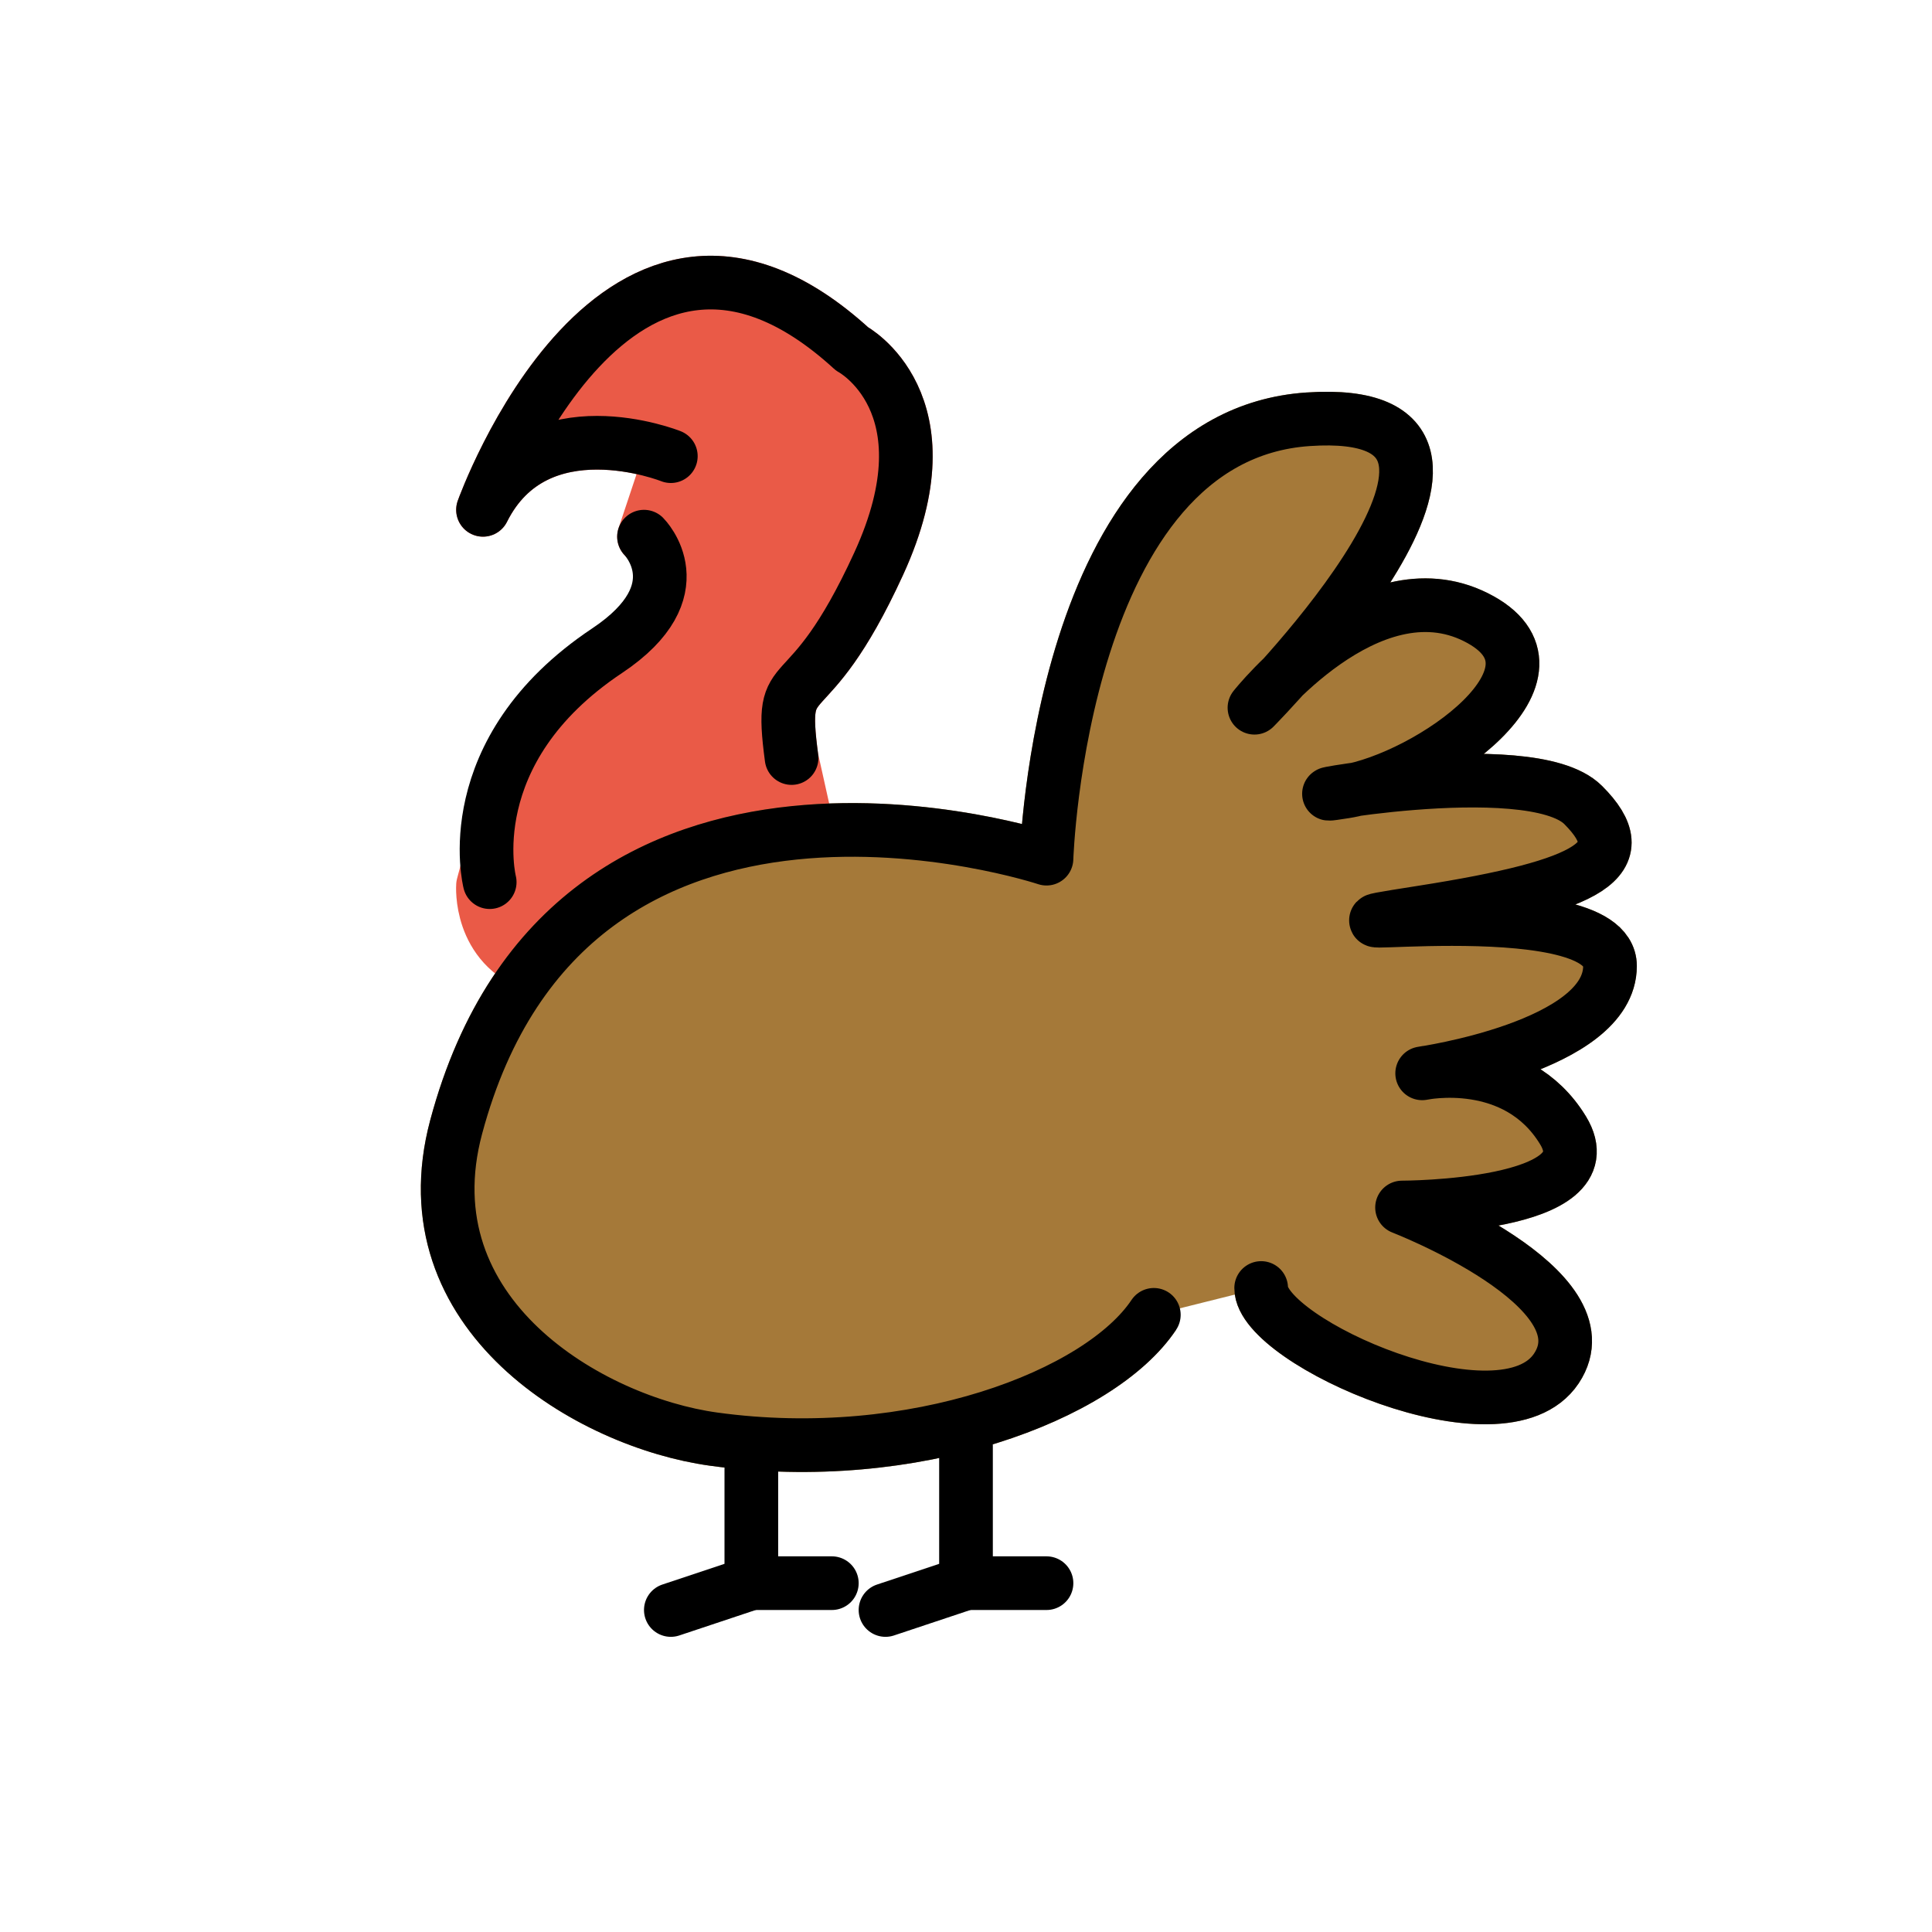
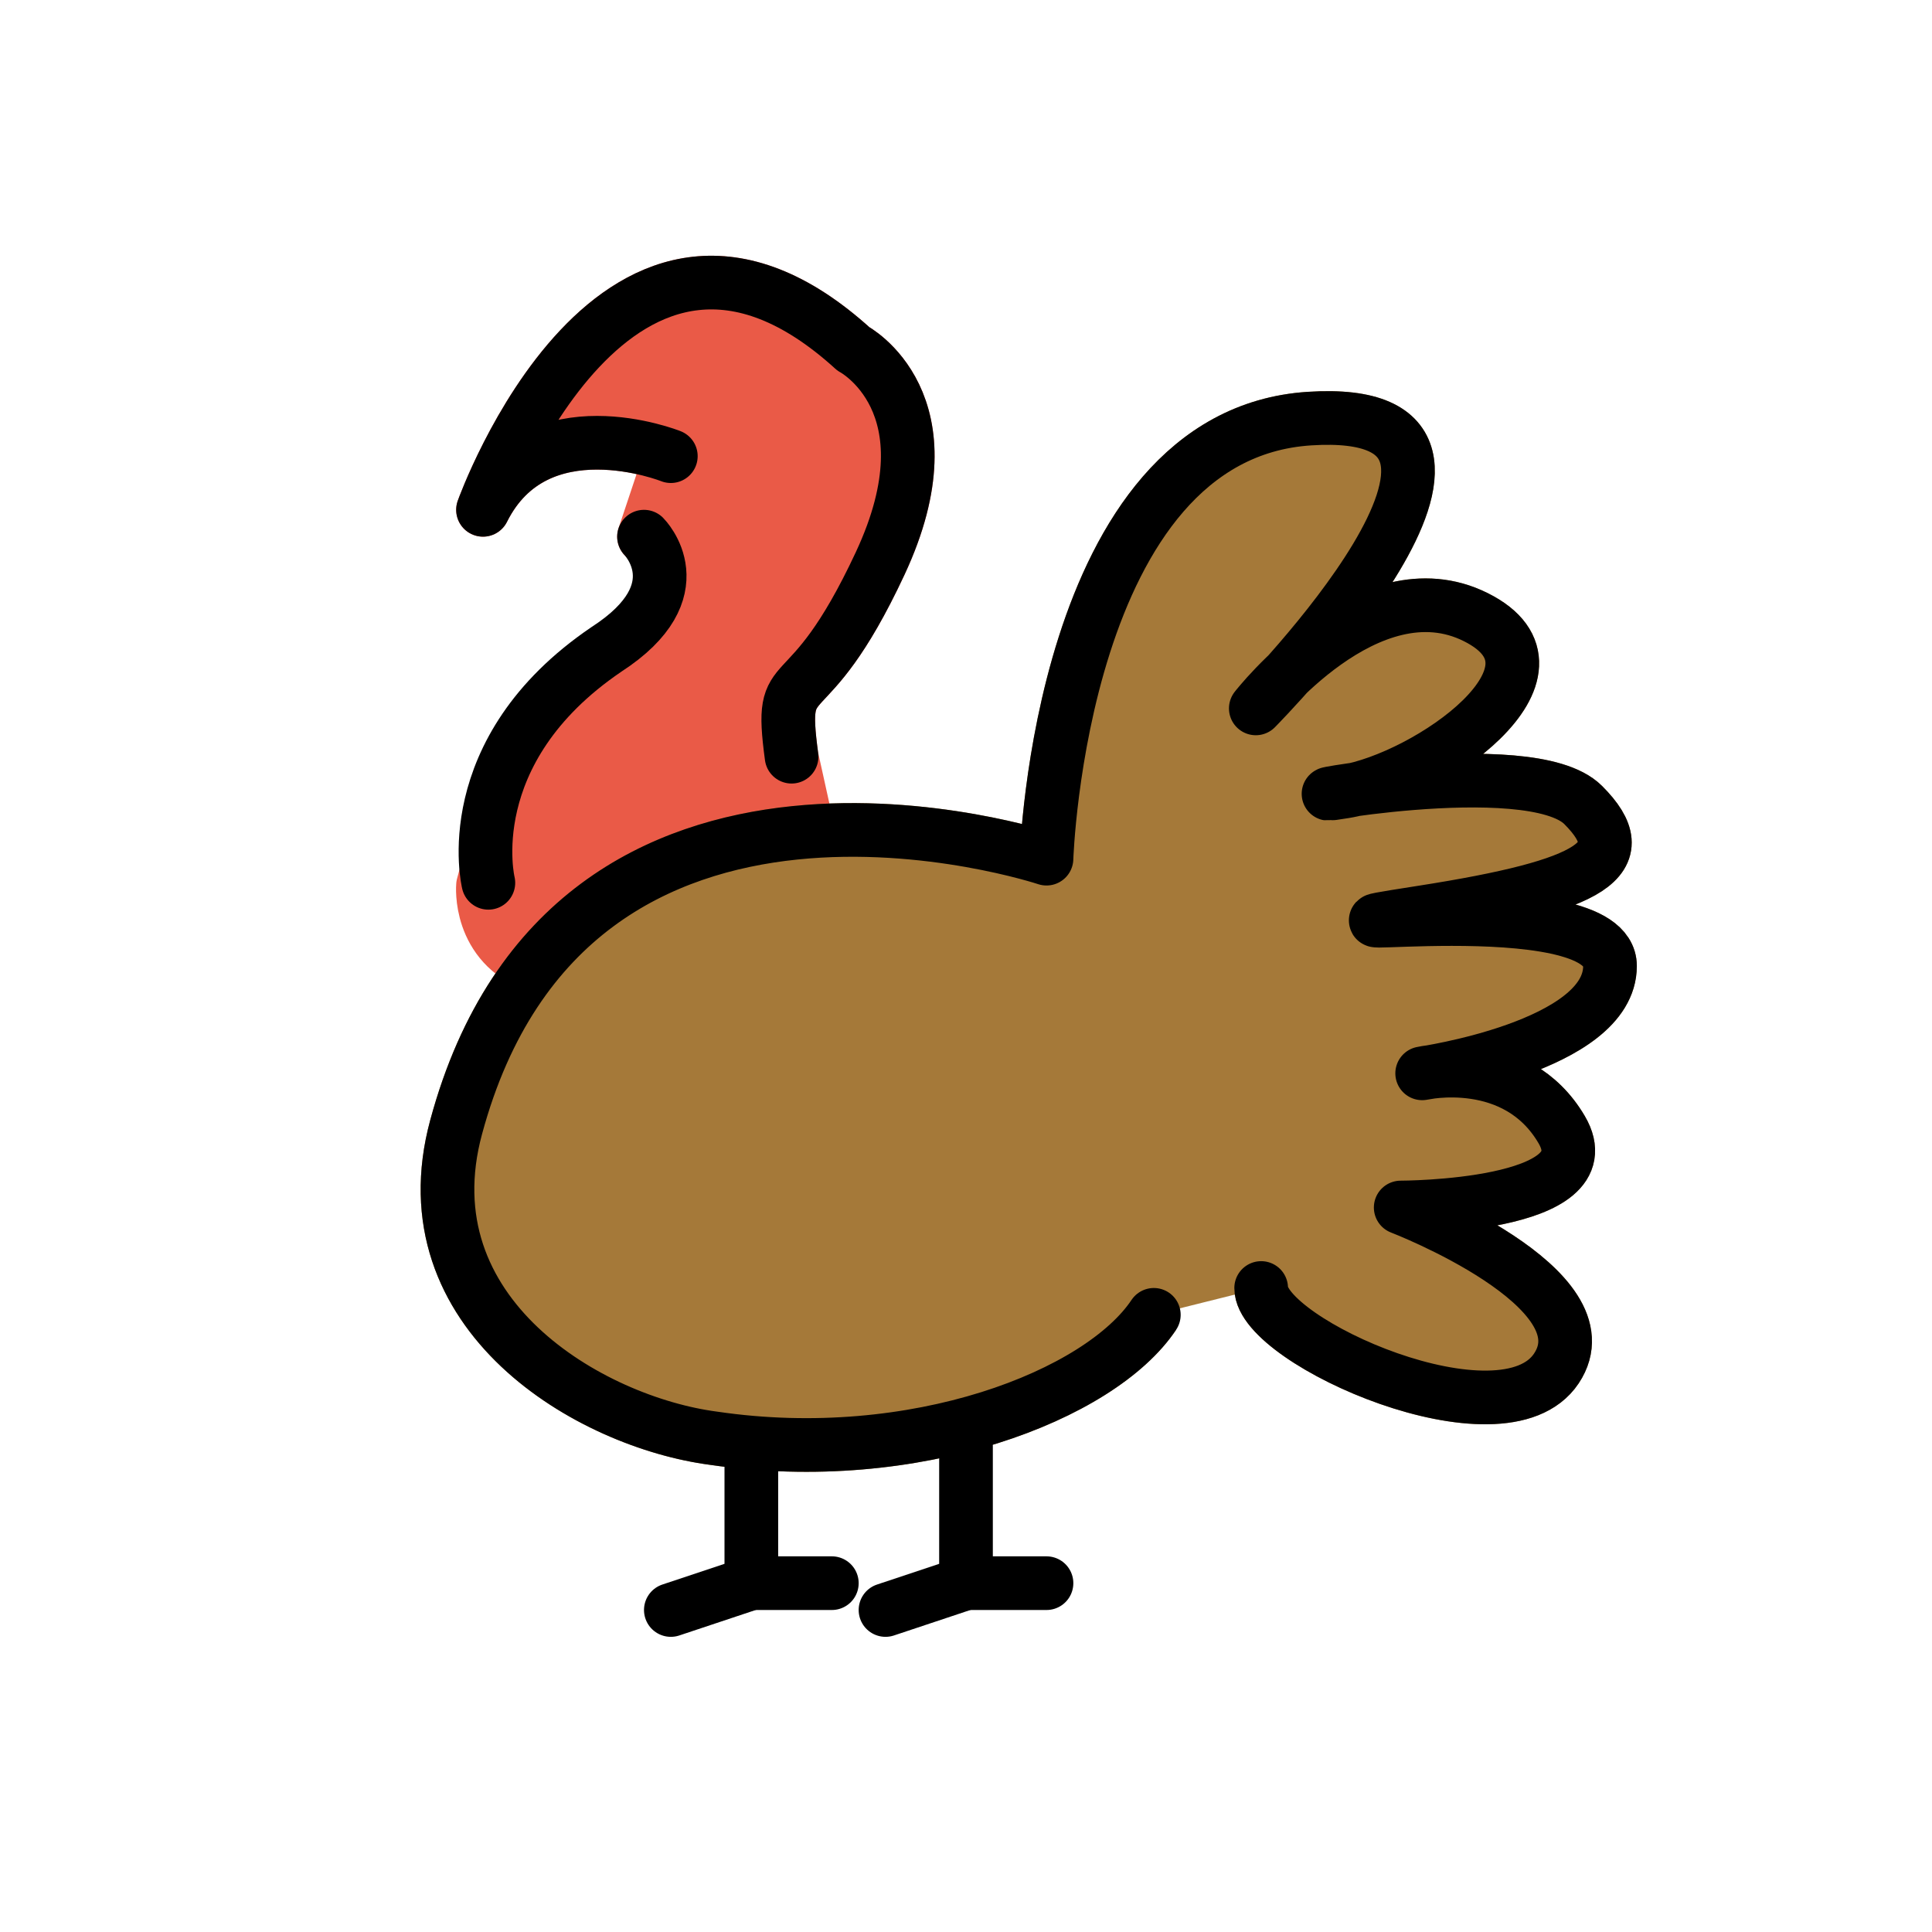
- <svg xmlns="http://www.w3.org/2000/svg" id="emoji" viewBox="0 0 72 72">
-   <g id="color">
-     <path fill="#EA5A47" stroke="#EA5A47" stroke-linecap="round" stroke-linejoin="round" stroke-miterlimit="10" stroke-width="2" d="M29.5,28.25C29,24.5,30,27,32.75,21s-1-8-1-8C23,5,18,19,18,19c2-4,7-2,7-2l-1,3l2,2l-3.917,2.833l-3,4.083L18,33 c0,0-0.167,2.25,2,3s11-1,11-1L29.5,28.25z" />
-     <path fill="#A57939" stroke="#A57939" stroke-miterlimit="10" stroke-width="2" d="M43,49c-2,3-8.935,5.659-16.405,4.632 C22,53,15.125,49,17,42c4.26-15.902,22-10,22-10s0.5-15.75,9.75-16.375s-2,10.75-2,10.75S51,21,55,23s-1.75,6-4.875,6.5 S57,28,59,30s0.375,3-6,4s7-1,7,2s-7,4-7,4s3.5-0.75,5.25,2.125s-6,2.875-6,2.875S60,48,58,51s-11-1-11-3" />
+ <svg xmlns="http://www.w3.org/2000/svg" viewBox="0 0 72 72">
+   <g>
+     <path fill="#EA5A47" stroke="#EA5A47" stroke-linecap="round" stroke-linejoin="round" stroke-miterlimit="10" stroke-width="2" d="M29.5 28.2C29 24.5 30 27 32.8 21s-1-8-1-8C23 5 18 19 18 19c2-4 7-2 7-2l-1 3l2 2l-3.9 2.8l-3 4.1L18 33c0 0-.2 2.2 2 3s11-1 11-1L29.5 28.2z" />
+     <path fill="#A57939" stroke="#A57939" stroke-miterlimit="10" stroke-width="2" d="M43 49c-2 3-8.9 5.7-16.4 4.6C22 53 15.1 49 17 42c4.3-15.9 22-10 22-10s.5-15.8 9.8-16.4s-2 10.8-2 10.8S51 21 55 23s-1.8 6-4.9 6.5S57 28 59 30s.4 3-6 4s7-1 7 2s-7 4-7 4s3.5-.8 5.2 2.1s-6 2.9-6 2.9S60 48 58 51s-11-1-11-3" />
  </g>
-   <g id="hair" />
-   <g id="skin" />
-   <g id="skin-shadow" />
-   <g id="line">
-     <polyline fill="none" stroke="#000000" stroke-linecap="round" stroke-linejoin="round" stroke-miterlimit="10" stroke-width="2" points="28,53.875 28,59 25,60" />
+   <g />
+   <g />
+   <g />
+   <g>
+     <polyline fill="none" stroke="#000000" stroke-linecap="round" stroke-linejoin="round" stroke-miterlimit="10" stroke-width="2" points="28 53.9 28 59 25 60" />
    <line x1="31" x2="28" y1="59" y2="59" fill="none" stroke="#000000" stroke-linecap="round" stroke-linejoin="round" stroke-miterlimit="10" stroke-width="2" />
-     <polyline fill="none" stroke="#000000" stroke-linecap="round" stroke-linejoin="round" stroke-miterlimit="10" stroke-width="2" points="36,53.875 36,59 33,60" />
+     <polyline fill="none" stroke="#000000" stroke-linecap="round" stroke-linejoin="round" stroke-miterlimit="10" stroke-width="2" points="36 53.9 36 59 33 60" />
    <line x1="39" x2="36" y1="59" y2="59" fill="none" stroke="#000000" stroke-linecap="round" stroke-linejoin="round" stroke-miterlimit="10" stroke-width="2" />
-     <path fill="none" stroke="#000000" stroke-linecap="round" stroke-linejoin="round" stroke-miterlimit="10" stroke-width="2" d="M43,49c-2,3-8.935,5.659-16.405,4.632C22,53,15.125,49,17,42c4.26-15.902,22-10,22-10s0.5-15.75,9.75-16.375 s-2,10.75-2,10.75S51,21,55,23s-1.75,6-4.875,6.5S57,28,59,30s0.375,3-6,4s7-1,7,2s-7,4-7,4s3.5-0.75,5.25,2.125s-6,2.875-6,2.875 S60,48,58,51s-11-1-11-3" />
-     <path fill="none" stroke="#000000" stroke-linecap="round" stroke-linejoin="round" stroke-miterlimit="10" stroke-width="2" d="M25,17c0,0-5-2-7,2c0,0,5-14,13.75-6c0,0,3.75,2,1,8S29,24.5,29.5,28.25" />
-     <path fill="none" stroke="#000000" stroke-linecap="round" stroke-linejoin="round" stroke-miterlimit="10" stroke-width="2" d="M24,20c0,0,2,2-1.375,4.25C17,28,18.25,32.875,18.25,32.875" />
+     <path fill="none" stroke="#000000" stroke-linecap="round" stroke-linejoin="round" stroke-miterlimit="10" stroke-width="2" d="M43 49c-2 3-8.9 5.7-16.4 4.6C22 53 15.1 49 17 42c4.3-15.9 22-10 22-10s.5-15.8 9.8-16.4s-2 10.8-2 10.8S51 21 55 23s-1.8 6-4.9 6.5S57 28 59 30s.4 3-6 4s7-1 7 2s-7 4-7 4s3.5-.8 5.2 2.1s-6 2.9-6 2.9S60 48 58 51s-11-1-11-3" />
+     <path fill="none" stroke="#000000" stroke-linecap="round" stroke-linejoin="round" stroke-miterlimit="10" stroke-width="2" d="M25 17c0 0-5-2-7 2c0 0 5-14 13.8-6c0 0 3.8 2 1 8S29 24.5 29.5 28.2" />
+     <path fill="none" stroke="#000000" stroke-linecap="round" stroke-linejoin="round" stroke-miterlimit="10" stroke-width="2" d="M24 20c0 0 2 2-1.4 4.2C17 28 18.2 32.9 18.2 32.9" />
  </g>
</svg>
